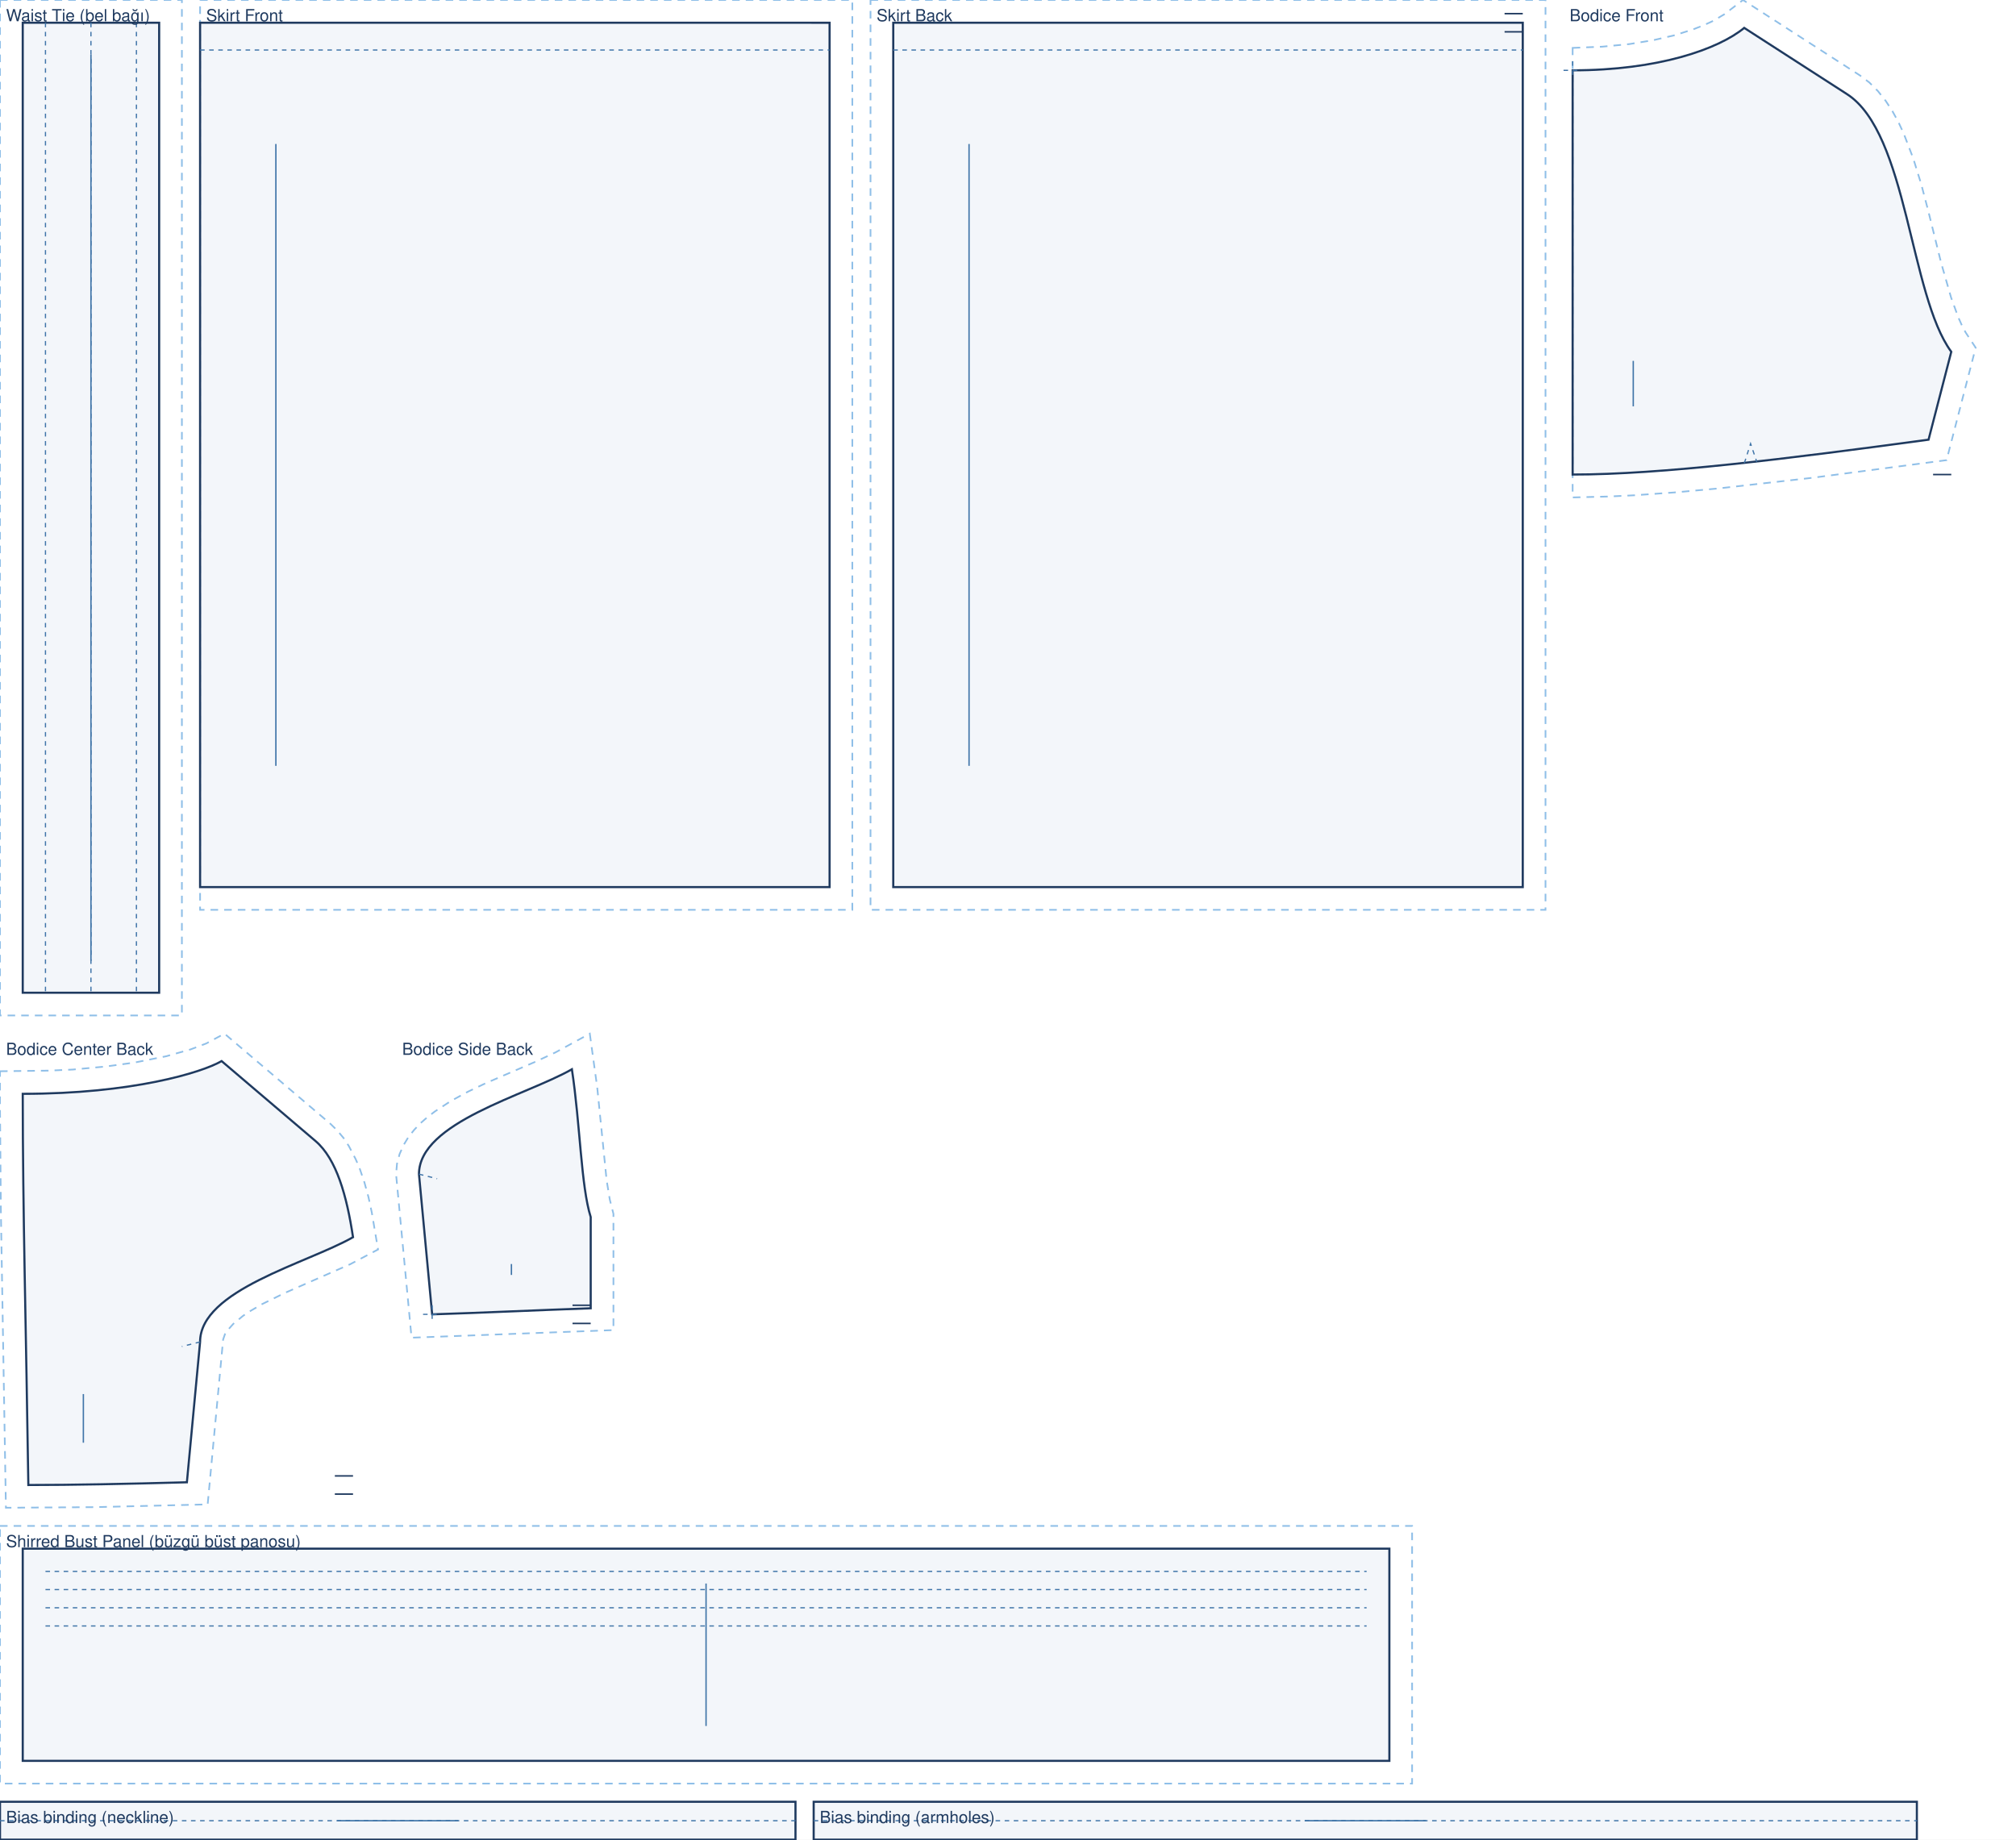
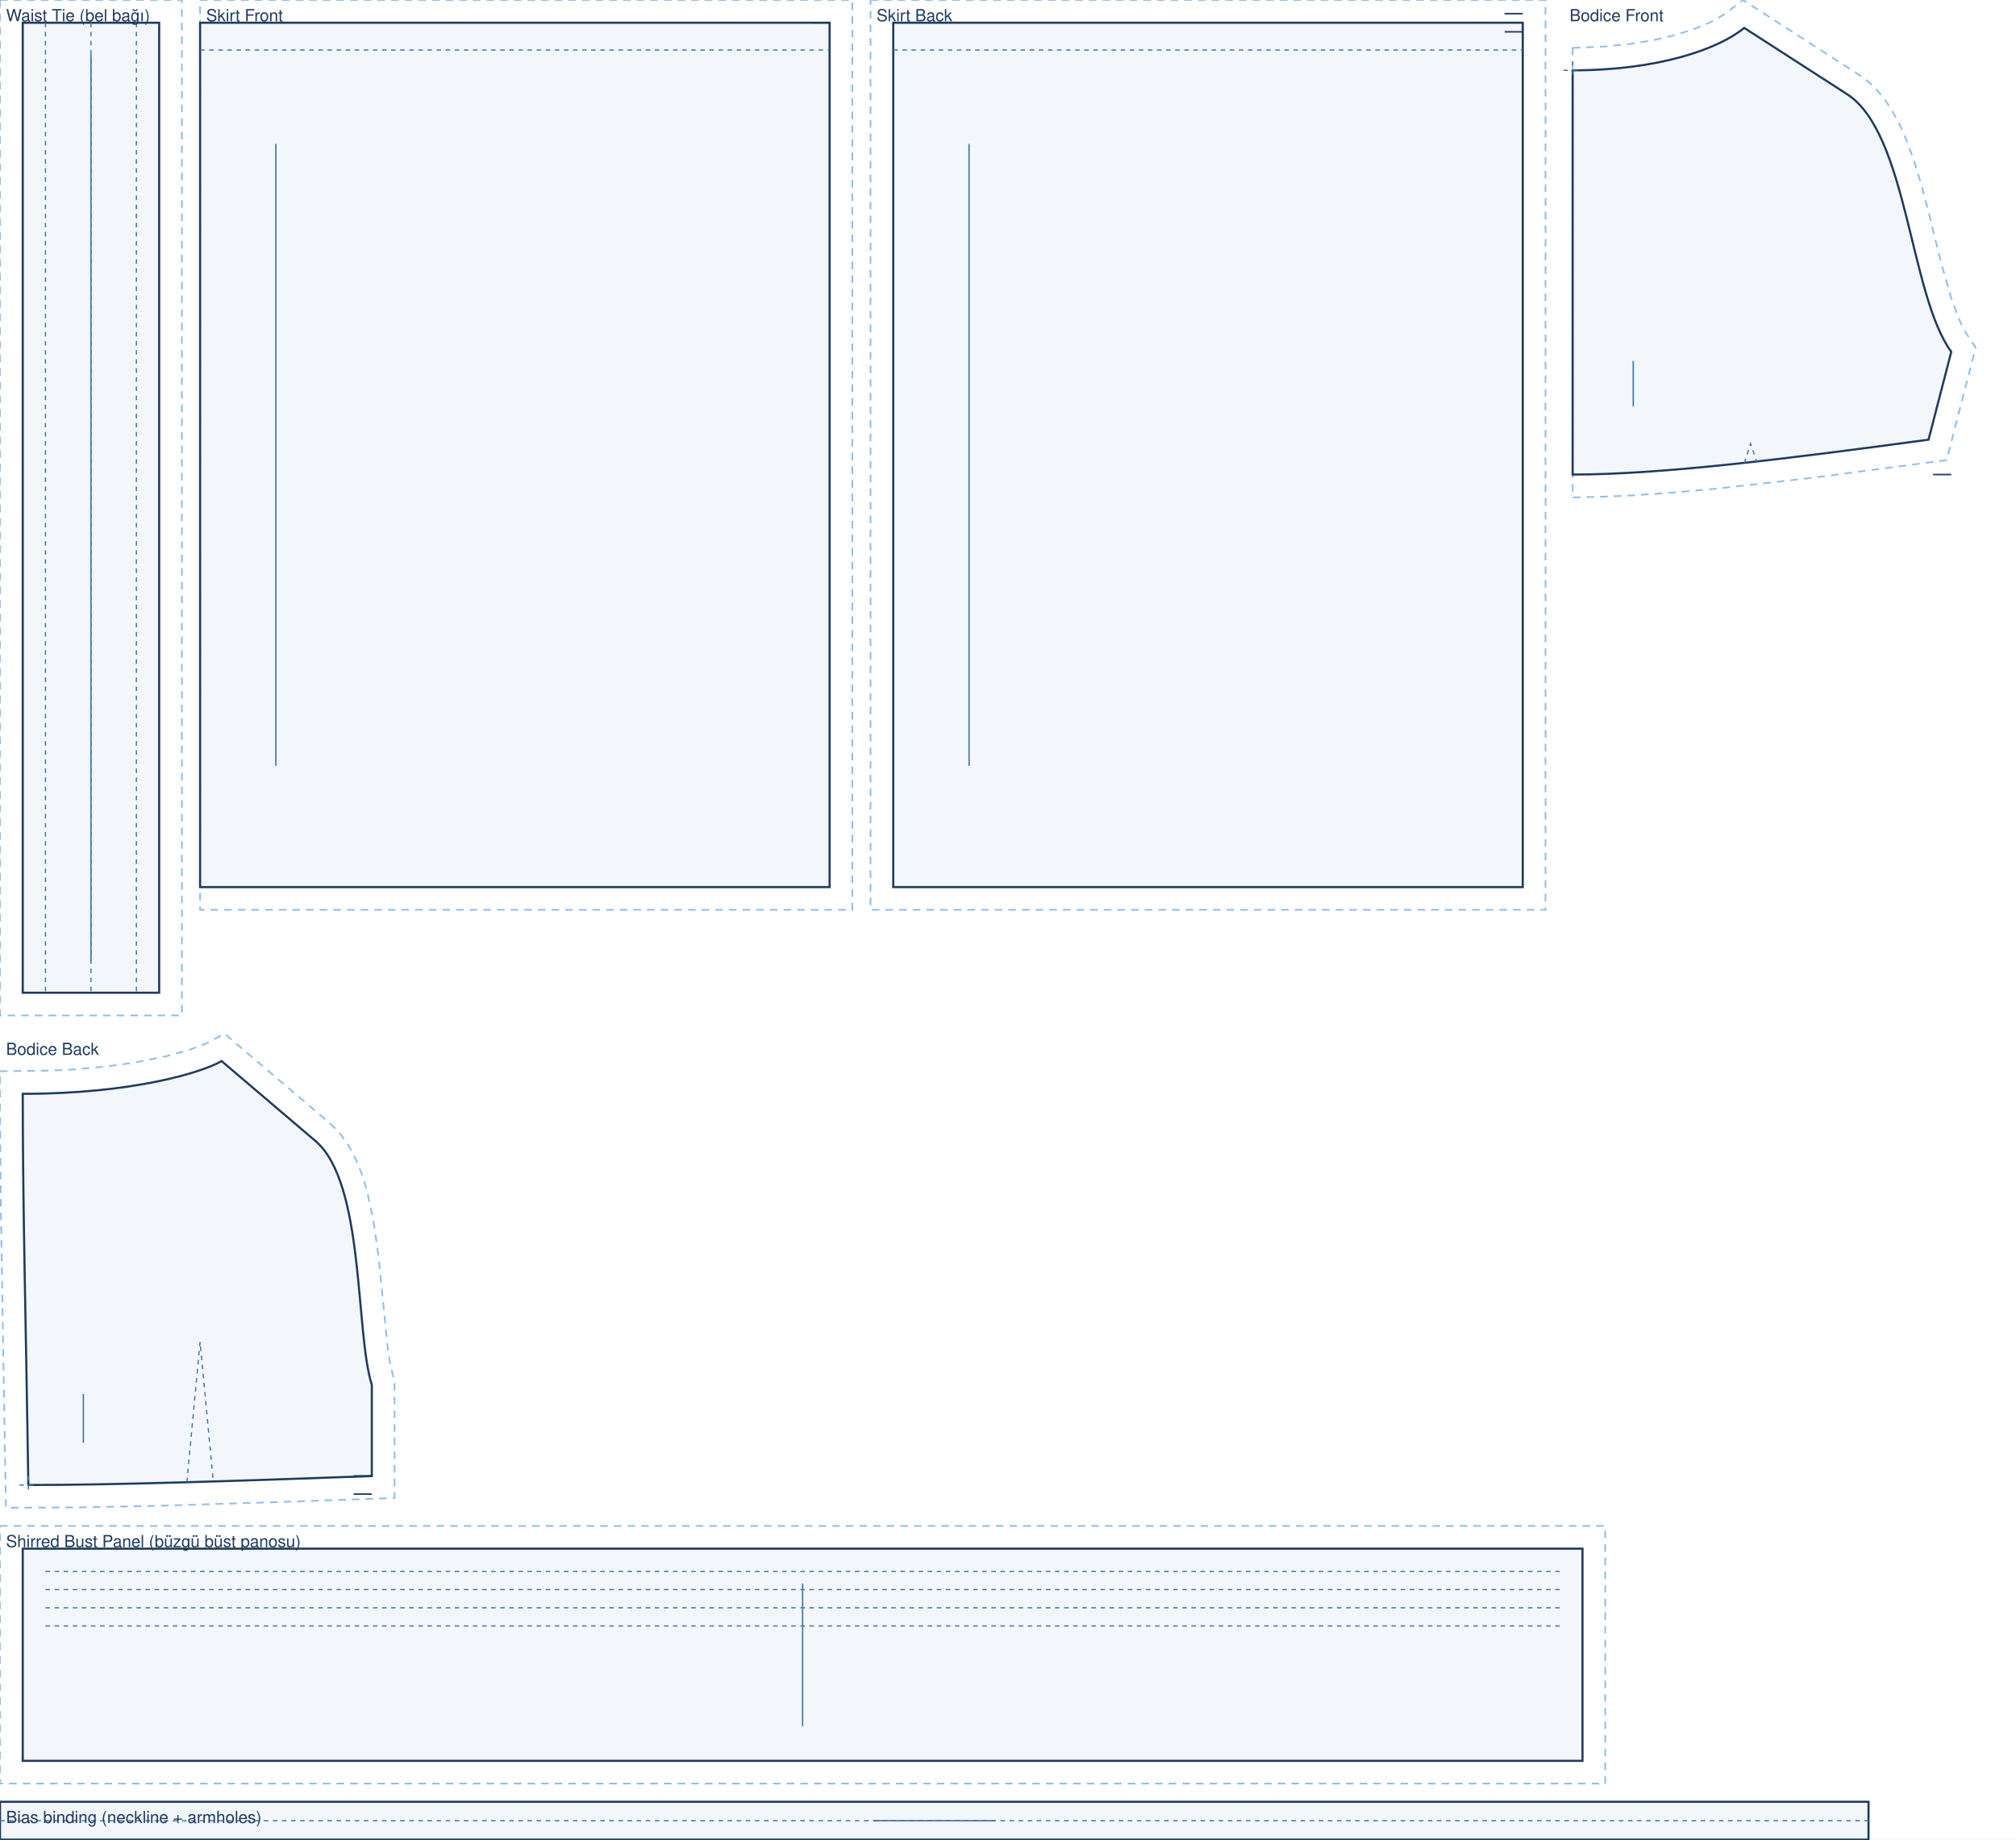
<svg xmlns="http://www.w3.org/2000/svg" viewBox="0 0 1330.0 1213.8" width="100%" role="img">
  <rect width="1330.0" height="1213.8" fill="#fff" />
  <path transform="translate(15.0 15.0)" d="M -15.0 -15.0 L 105.0 -15.0 L 105.0 655.0 L -15.0 655.0 Z" fill="none" stroke="#8fbfe8" stroke-width="1.1" stroke-dasharray="5 4" />
  <path transform="translate(15.0 15.0)" d="M 0.0 0.0 L 90.0 0.0 L 90.0 640.0 L 0.0 640.0 Z" fill="rgba(63,116,168,.06)" stroke="#1f3a5f" stroke-width="1.4" />
  <path transform="translate(15.0 15.0)" d="M 45.0 0.0 L 45.0 640.0 M 15.0 0.0 L 15.0 640.0 M 75.0 0.0 L 75.0 640.0" fill="none" stroke="#3f74a8" stroke-width="0.8" stroke-dasharray="3 3" />
  <line transform="translate(15.0 15.0)" x1="45.0" y1="21.0" x2="45.0" y2="619.0" stroke="#3f74a8" stroke-width="0.9" />
  <text transform="translate(15.0 15.0)" x="-11.0" y="-1.0" font-family="Helvetica,Arial,sans-serif" font-size="11" fill="#1f3a5f">Waist Tie (bel bağı)</text>
  <path transform="translate(132.0 15.0)" d="M 0.0 -15.0 L 430.3 -15.0 L 430.3 585.3 L 0.0 585.3 Z" fill="none" stroke="#8fbfe8" stroke-width="1.1" stroke-dasharray="5 4" />
  <path transform="translate(132.0 15.0)" d="M 0.0 0.0 L 415.3 0.0 L 415.3 570.3 L 0.0 570.3 Z" fill="rgba(63,116,168,.06)" stroke="#1f3a5f" stroke-width="1.4" />
  <path transform="translate(132.0 15.0)" d="M 0.0 18.0 L 415.3 18.0" fill="none" stroke="#3f74a8" stroke-width="0.8" stroke-dasharray="3 3" />
  <path transform="translate(132.0 15.0)" d="M 415.3 0.0 L 403.3 0.0" fill="none" stroke="#1f3a5f" stroke-width="1.0" />
  <line transform="translate(132.0 15.0)" x1="50.0" y1="80.0" x2="50.0" y2="490.3" stroke="#3f74a8" stroke-width="0.9" />
  <text transform="translate(132.0 15.0)" x="4.0" y="-1.0" font-family="Helvetica,Arial,sans-serif" font-size="11" fill="#1f3a5f">Skirt Front</text>
  <path transform="translate(589.3 15.0)" d="M -15.0 -15.0 L 430.3 -15.0 L 430.3 585.3 L -15.0 585.3 Z" fill="none" stroke="#8fbfe8" stroke-width="1.1" stroke-dasharray="5 4" />
  <path transform="translate(589.3 15.0)" d="M 0.0 0.0 L 415.3 0.0 L 415.3 570.3 L 0.0 570.3 Z" fill="rgba(63,116,168,.06)" stroke="#1f3a5f" stroke-width="1.4" />
  <path transform="translate(589.3 15.0)" d="M 0.0 18.0 L 415.3 18.0" fill="none" stroke="#3f74a8" stroke-width="0.8" stroke-dasharray="3 3" />
  <path transform="translate(589.3 15.0)" d="M 415.3 -6.0 L 403.3 -6.0 M 415.3 6.0 L 403.3 6.0" fill="none" stroke="#1f3a5f" stroke-width="1.0" />
  <line transform="translate(589.3 15.0)" x1="50.0" y1="80.0" x2="50.0" y2="490.3" stroke="#3f74a8" stroke-width="0.9" />
  <text transform="translate(589.3 15.0)" x="-11.0" y="-1.0" font-family="Helvetica,Arial,sans-serif" font-size="11" fill="#1f3a5f">Skirt Back</text>
  <path transform="translate(1037.5 18.4)" d="M 0.0 13.2 L 19.5 12.4 L 37.3 10.7 L 53.3 8.1 L 67.5 4.8 L 79.7 0.9 L 86.8 -1.9 L 92.9 -4.7 L 100.1 -9.0 L 112.4 -18.4 L 189.6 31.4 L 195.7 36.0 L 201.4 41.7 L 206.5 48.1 L 211.0 55.0 L 215.0 62.3 L 218.5 69.9 L 224.7 86.1 L 230.0 103.2 L 234.6 120.7 L 243.1 155.0 L 249.7 178.0 L 254.4 190.9 L 256.8 196.3 L 259.3 201.0 L 265.9 211.0 L 246.7 285.2 L 157.7 296.9 L 95.9 303.9 L 67.3 306.5 L 40.5 308.4 L 23.7 309.2 L 0.0 309.8 L 0.0 38.0 Z" fill="none" stroke="#8fbfe8" stroke-width="1.1" stroke-dasharray="5 4" />
  <path transform="translate(1037.5 18.4)" d="M 0.0 28.0 C 56.6 28.0 96.2 14.0 113.2 0.0 L 181.0 43.7 C 221.1 69.5 222.3 176.3 249.8 213.7 L 234.8 271.7 C 140.8 284.4 58.7 294.7 0.0 294.7 C 0.0 188.0 0.0 108.0 0.0 28.0 Z" fill="rgba(63,116,168,.06)" stroke="#1f3a5f" stroke-width="1.4" />
  <path transform="translate(1037.5 18.4)" d="M 113.3 287.1 L 117.4 274.3 L 121.5 286.3 M -6.0 28.0 L 6.0 28.0 M 0.0 22.0 L 0.0 34.0" fill="none" stroke="#3f74a8" stroke-width="0.8" stroke-dasharray="3 3" />
  <path transform="translate(1037.5 18.4)" d="M 249.8 294.7 L 237.8 294.7" fill="none" stroke="#1f3a5f" stroke-width="1.0" />
  <line transform="translate(1037.5 18.4)" x1="40.0" y1="219.7" x2="40.0" y2="249.7" stroke="#3f74a8" stroke-width="0.9" />
  <text transform="translate(1037.5 18.4)" x="-2.0" y="-4.4" font-family="Helvetica,Arial,sans-serif" font-size="11" fill="#1f3a5f">Bodice Front</text>
-   <path transform="translate(15.0 700.1)" d="M -15.0 6.7 L 17.0 6.3 L 32.9 5.6 L 54.6 3.6 L 73.6 1.0 L 94.7 -3.2 L 110.7 -7.7 L 121.0 -11.6 L 133.1 -18.1 L 203.0 41.4 L 207.5 45.8 L 211.6 50.7 L 215.1 56.0 L 219.6 64.6 L 222.2 70.6 L 225.4 80.0 L 228.1 89.8 L 230.3 100.0 L 234.4 124.3 L 216.1 134.0 L 173.3 152.8 L 158.0 160.3 L 149.1 165.5 L 145.2 168.2 L 138.9 173.4 L 134.7 178.1 L 133.4 180.2 L 132.2 183.7 L 122.0 292.5 L 47.9 294.3 L -11.1 294.7 L -14.4 100.2 L -15.0 31.3 Z" fill="none" stroke="#8fbfe8" stroke-width="1.1" stroke-dasharray="5 4" />
-   <path transform="translate(15.0 700.1)" d="M 0.0 21.6 C 72.2 21.6 118.1 7.6 131.2 0.0 L 193.1 52.7 C 207.1 64.6 213.8 89.1 217.9 116.2 C 187.6 133.5 117.0 151.0 117.0 185.3 L 108.3 277.9 C 68.4 279.0 33.0 279.7 3.7 279.7 C 2.2 176.5 0.0 99.0 0.0 21.6 Z" fill="rgba(63,116,168,.06)" stroke="#1f3a5f" stroke-width="1.4" />
-   <path transform="translate(15.0 700.1)" d="M 117.0 185.3 L 105.0 188.3" fill="none" stroke="#3f74a8" stroke-width="0.8" stroke-dasharray="3 3" />
-   <path transform="translate(15.0 700.1)" d="M 217.9 273.7 L 205.9 273.7 M 217.9 285.7 L 205.9 285.7" fill="none" stroke="#1f3a5f" stroke-width="1.0" />
+   <path transform="translate(15.0 700.1)" d="M -15.0 6.7 L 17.0 6.3 L 32.9 5.6 L 54.6 3.6 L 73.6 1.0 L 94.7 -3.2 L 110.7 -7.7 L 121.0 -11.6 L 133.1 -18.1 L 203.3 41.6 L 208.2 46.5 L 212.9 52.5 L 216.8 58.9 L 220.1 65.7 L 223.0 72.8 L 225.5 80.2 L 227.6 87.9 L 231.1 103.8 L 234.7 128.6 L 240.8 189.5 L 242.6 200.8 L 245.3 211.7 L 245.3 288.3 L 154.7 291.4 L 85.9 293.5 L 34.1 294.5 L -11.1 294.7 L -14.4 100.2 L -15.0 31.3 Z" fill="none" stroke="#8fbfe8" stroke-width="1.1" stroke-dasharray="5 4" />
+   <path transform="translate(15.0 700.1)" d="M 0.0 21.6 C 72.2 21.6 118.1 7.6 131.2 0.0 L 193.1 52.7 C 225.8 80.5 219.2 178.3 230.3 213.7 L 230.3 273.8 C 139.7 277.1 60.4 279.7 3.7 279.7 C 2.2 176.5 0.0 99.0 0.0 21.6 Z" fill="rgba(63,116,168,.06)" stroke="#1f3a5f" stroke-width="1.4" />
+   <path transform="translate(15.0 700.1)" d="M 108.3 277.8 L 117.0 185.3 L 125.7 277.3 M -2.3 279.7 L 9.7 279.7 M 3.7 273.7 L 3.7 285.7" fill="none" stroke="#3f74a8" stroke-width="0.8" stroke-dasharray="3 3" />
+   <path transform="translate(15.0 700.1)" d="M 230.3 273.7 L 218.3 273.7 M 230.3 285.7 L 218.3 285.7" fill="none" stroke="#1f3a5f" stroke-width="1.0" />
  <line transform="translate(15.0 700.1)" x1="40.0" y1="219.7" x2="40.0" y2="251.8" stroke="#3f74a8" stroke-width="0.9" />
-   <text transform="translate(15.0 700.1)" x="-11.0" y="-4.1" font-family="Helvetica,Arial,sans-serif" font-size="11" fill="#1f3a5f">Bodice Center Back</text>
-   <path transform="translate(276.4 705.5)" d="M 112.7 -23.5 L 117.6 12.0 L 123.8 73.2 L 125.9 86.0 L 128.3 95.4 L 128.3 172.1 L -4.9 177.1 L -15.1 69.3 L -14.5 62.4 L -12.8 56.0 L -10.2 50.1 L -7.0 44.8 L -3.1 39.9 L 1.1 35.5 L 5.8 31.4 L 10.7 27.7 L 21.1 20.9 L 32.3 14.8 L 43.8 9.3 L 76.9 -5.0 L 90.0 -11.1 Z" fill="none" stroke="#8fbfe8" stroke-width="1.1" stroke-dasharray="5 4" />
-   <path transform="translate(276.4 705.5)" d="M 100.9 0.0 C 106.4 36.4 106.9 77.2 113.3 97.5 L 113.3 157.7 C 76.3 159.0 41.2 160.7 8.7 161.7 L 0.0 69.2 C 0.0 34.9 70.6 17.3 100.9 0.0 Z" fill="rgba(63,116,168,.06)" stroke="#1f3a5f" stroke-width="1.4" />
-   <path transform="translate(276.4 705.5)" d="M 0.0 69.2 L 12.0 72.2 M 2.7 161.7 L 14.7 161.7 M 8.7 155.7 L 8.7 167.7" fill="none" stroke="#3f74a8" stroke-width="0.8" stroke-dasharray="3 3" />
-   <path transform="translate(276.4 705.5)" d="M 113.3 155.7 L 101.3 155.7 M 113.3 167.7 L 101.3 167.7" fill="none" stroke="#1f3a5f" stroke-width="1.0" />
-   <line transform="translate(276.4 705.5)" x1="61.0" y1="128.5" x2="61.0" y2="135.7" stroke="#3f74a8" stroke-width="0.9" />
-   <text transform="translate(276.4 705.5)" x="-11.1" y="-9.5" font-family="Helvetica,Arial,sans-serif" font-size="11" fill="#1f3a5f">Bodice Side Back</text>
-   <path transform="translate(15.0 1021.8)" d="M -15.0 -15.0 L 916.6 -15.0 L 916.6 155.0 L -15.0 155.0 Z" fill="none" stroke="#8fbfe8" stroke-width="1.1" stroke-dasharray="5 4" />
-   <path transform="translate(15.0 1021.8)" d="M 0.0 0.0 L 901.6 0.0 L 901.6 140.0 L 0.0 140.0 Z" fill="rgba(63,116,168,.06)" stroke="#1f3a5f" stroke-width="1.4" />
-   <path transform="translate(15.0 1021.8)" d="M 15.0 15.0 L 886.6 15.0 M 15.0 27.0 L 886.6 27.0 M 15.0 39.0 L 886.6 39.0 M 15.0 51.0 L 886.6 51.0" fill="none" stroke="#3f74a8" stroke-width="0.8" stroke-dasharray="3 3" />
-   <line transform="translate(15.0 1021.8)" x1="450.8" y1="23.0" x2="450.8" y2="117.0" stroke="#3f74a8" stroke-width="0.9" />
+   <text transform="translate(15.0 700.1)" x="-11.0" y="-4.1" font-family="Helvetica,Arial,sans-serif" font-size="11" fill="#1f3a5f">Bodice Back</text>
+   <path transform="translate(15.0 1021.8)" d="M -15.0 -15.0 L 1044.0 -15.0 L 1044.0 155.0 L -15.0 155.0 Z" fill="none" stroke="#8fbfe8" stroke-width="1.1" stroke-dasharray="5 4" />
+   <path transform="translate(15.0 1021.8)" d="M 0.0 0.0 L 1029.0 0.0 L 1029.0 140.0 L 0.0 140.0 Z" fill="rgba(63,116,168,.06)" stroke="#1f3a5f" stroke-width="1.4" />
+   <path transform="translate(15.0 1021.8)" d="M 15.0 15.0 L 1014.0 15.0 M 15.0 27.0 L 1014.0 27.0 M 15.0 39.0 L 1014.0 39.0 M 15.0 51.0 L 1014.0 51.0" fill="none" stroke="#3f74a8" stroke-width="0.8" stroke-dasharray="3 3" />
+   <line transform="translate(15.0 1021.8)" x1="514.5" y1="23.0" x2="514.5" y2="117.0" stroke="#3f74a8" stroke-width="0.9" />
  <text transform="translate(15.0 1021.8)" x="-11.0" y="-1.0" font-family="Helvetica,Arial,sans-serif" font-size="11" fill="#1f3a5f">Shirred Bust Panel (büzgü büst panosu)</text>
-   <path transform="translate(0.0 1188.8)" d="M 0.0 0.0 L 524.8 0.0 L 524.8 25.0 L 0.0 25.0 Z" fill="rgba(63,116,168,.06)" stroke="#1f3a5f" stroke-width="1.4" />
-   <path transform="translate(0.0 1188.8)" d="M 0.0 12.5 L 524.8 12.5" fill="none" stroke="#3f74a8" stroke-width="0.8" stroke-dasharray="3 3" />
-   <line transform="translate(0.0 1188.8)" x1="222.4" y1="12.5" x2="302.4" y2="12.5" stroke="#3f74a8" stroke-width="0.9" />
-   <text transform="translate(0.0 1188.8)" x="4.0" y="14.0" font-family="Helvetica,Arial,sans-serif" font-size="11" fill="#1f3a5f">Bias binding (neckline)</text>
-   <path transform="translate(536.8 1188.8)" d="M 0.0 0.0 L 727.8 0.0 L 727.8 25.0 L 0.0 25.0 Z" fill="rgba(63,116,168,.06)" stroke="#1f3a5f" stroke-width="1.4" />
-   <path transform="translate(536.8 1188.8)" d="M 0.0 12.5 L 727.8 12.5" fill="none" stroke="#3f74a8" stroke-width="0.8" stroke-dasharray="3 3" />
-   <line transform="translate(536.8 1188.8)" x1="323.9" y1="12.5" x2="403.9" y2="12.5" stroke="#3f74a8" stroke-width="0.9" />
-   <text transform="translate(536.8 1188.8)" x="4.0" y="14.0" font-family="Helvetica,Arial,sans-serif" font-size="11" fill="#1f3a5f">Bias binding (armholes)</text>
+   <path transform="translate(0.0 1188.8)" d="M 0.0 0.0 L 1232.7 0.0 L 1232.7 25.0 L 0.0 25.0 Z" fill="rgba(63,116,168,.06)" stroke="#1f3a5f" stroke-width="1.4" />
+   <path transform="translate(0.0 1188.8)" d="M 0.0 12.5 L 1232.7 12.5" fill="none" stroke="#3f74a8" stroke-width="0.8" stroke-dasharray="3 3" />
+   <line transform="translate(0.0 1188.8)" x1="576.3" y1="12.5" x2="656.3" y2="12.5" stroke="#3f74a8" stroke-width="0.9" />
+   <text transform="translate(0.0 1188.8)" x="4.0" y="14.0" font-family="Helvetica,Arial,sans-serif" font-size="11" fill="#1f3a5f">Bias binding (neckline + armholes)</text>
</svg>
